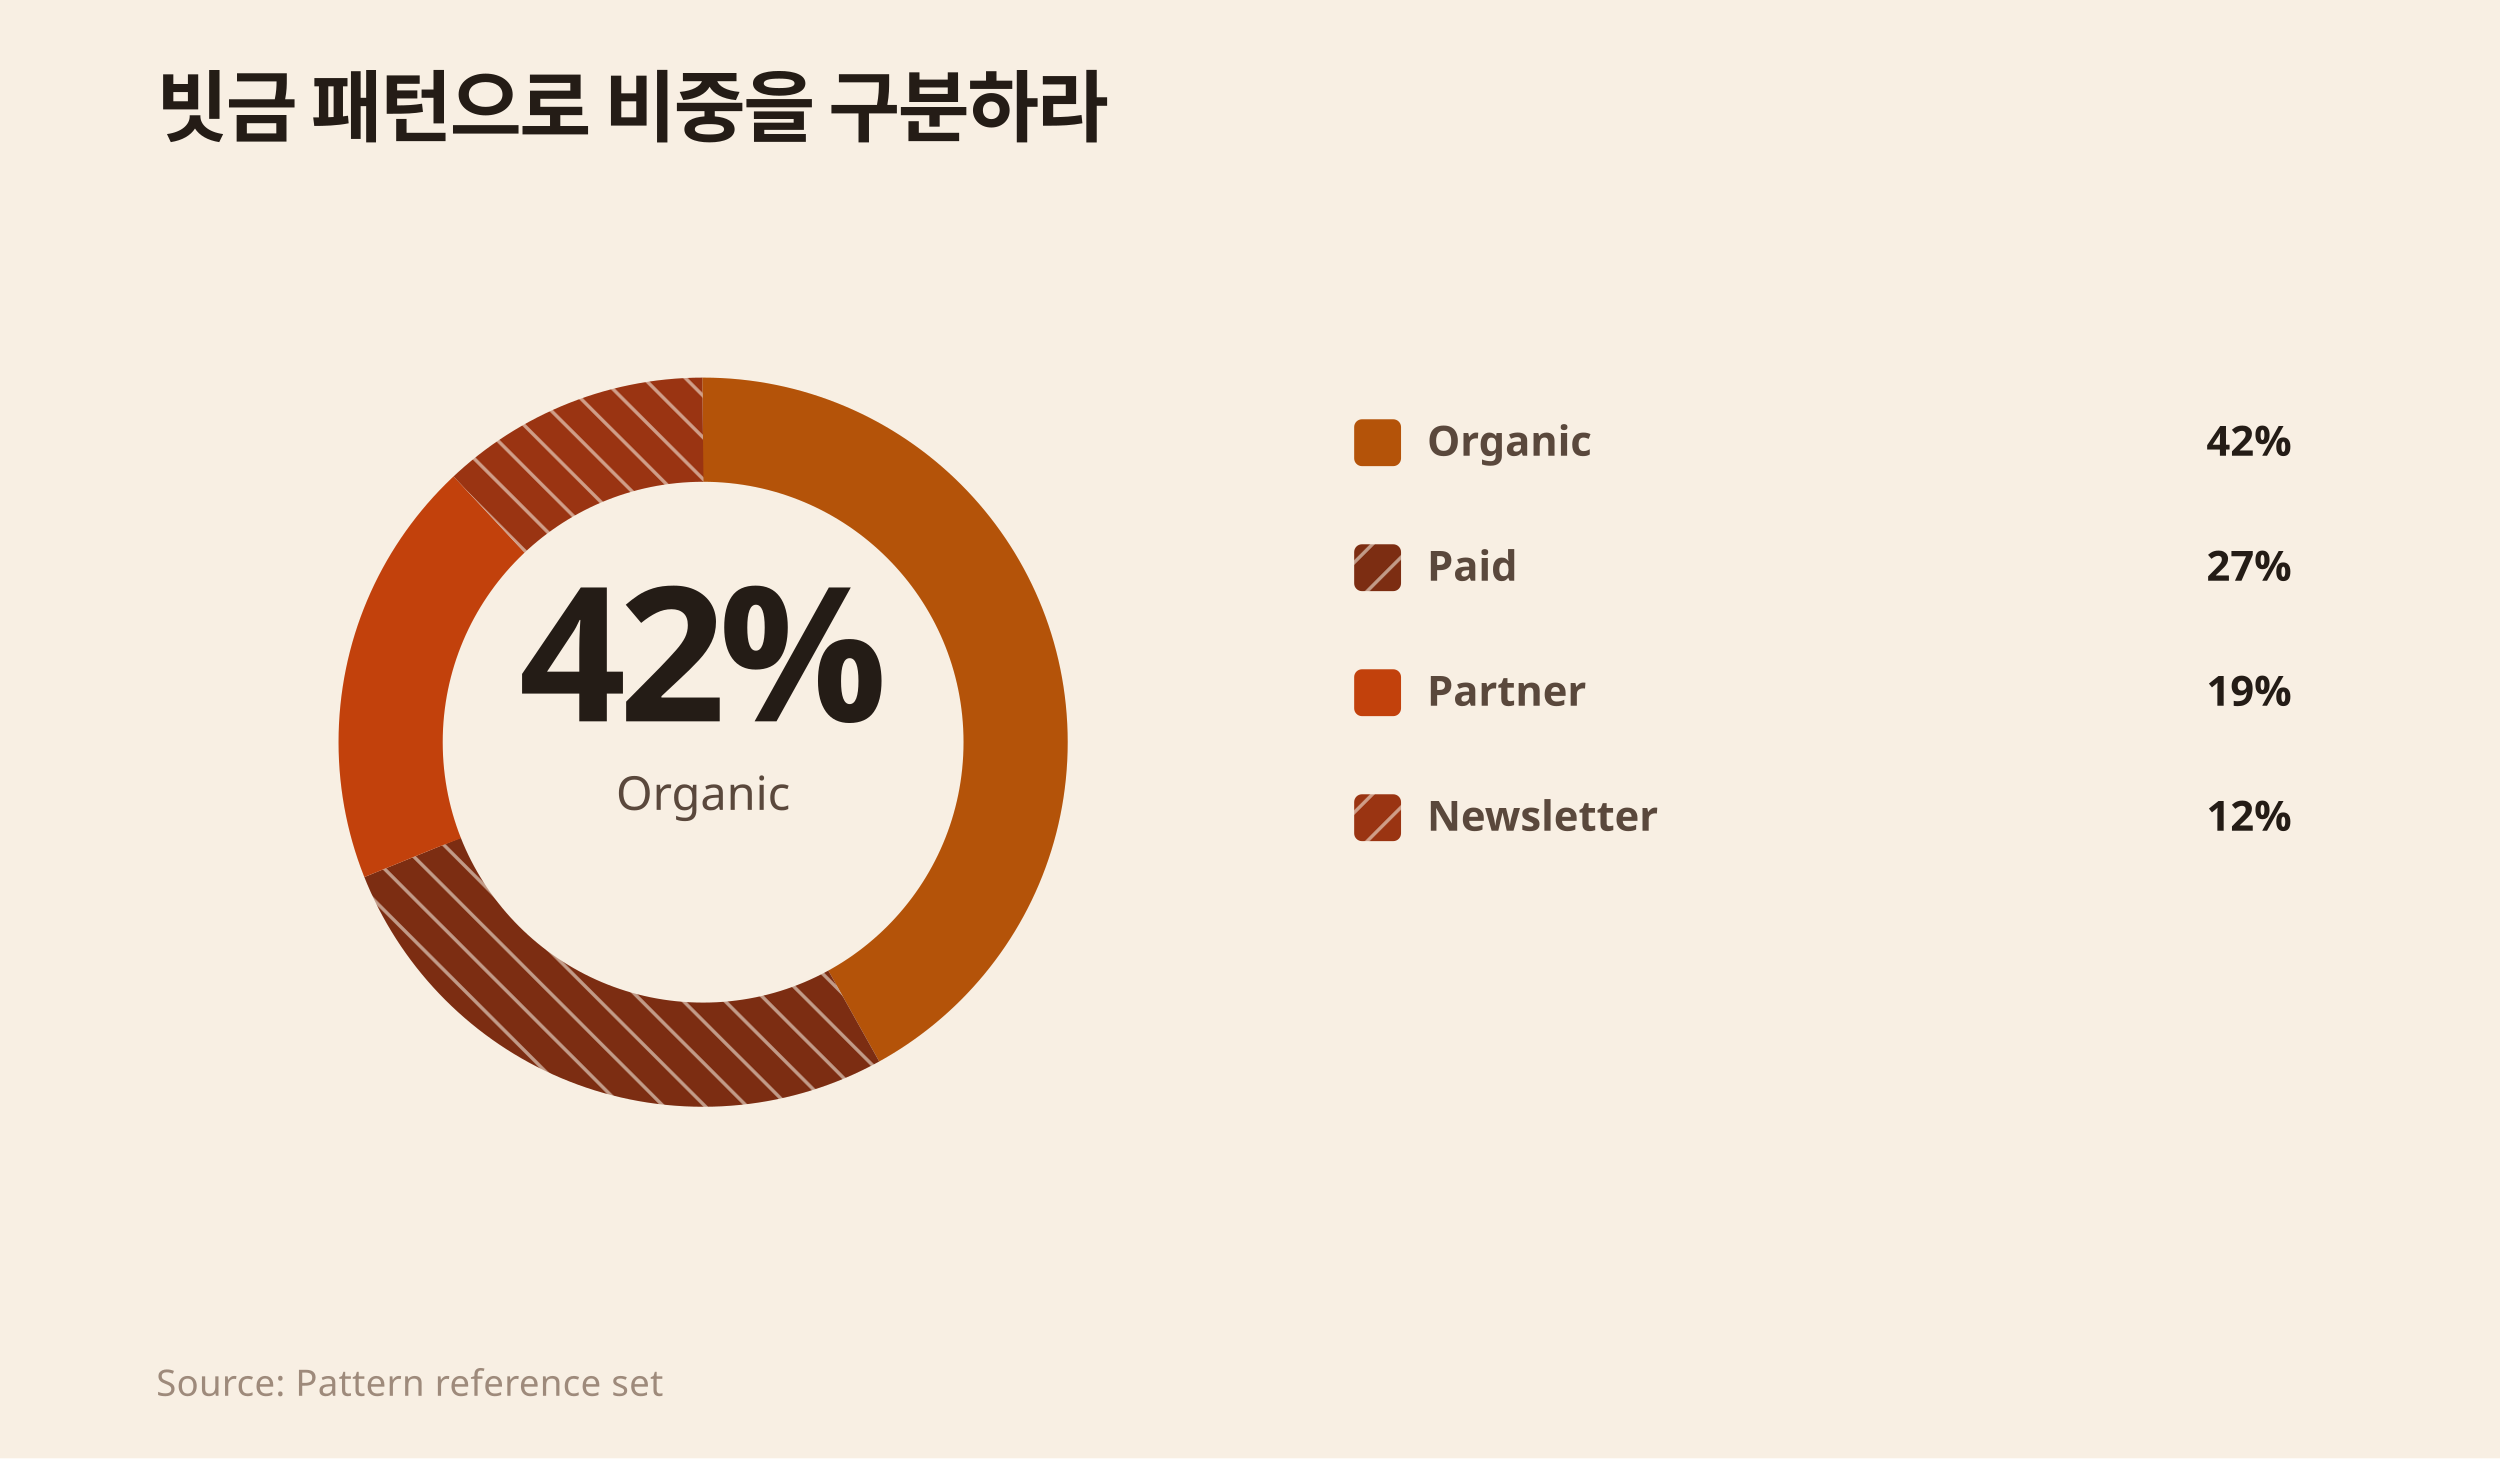
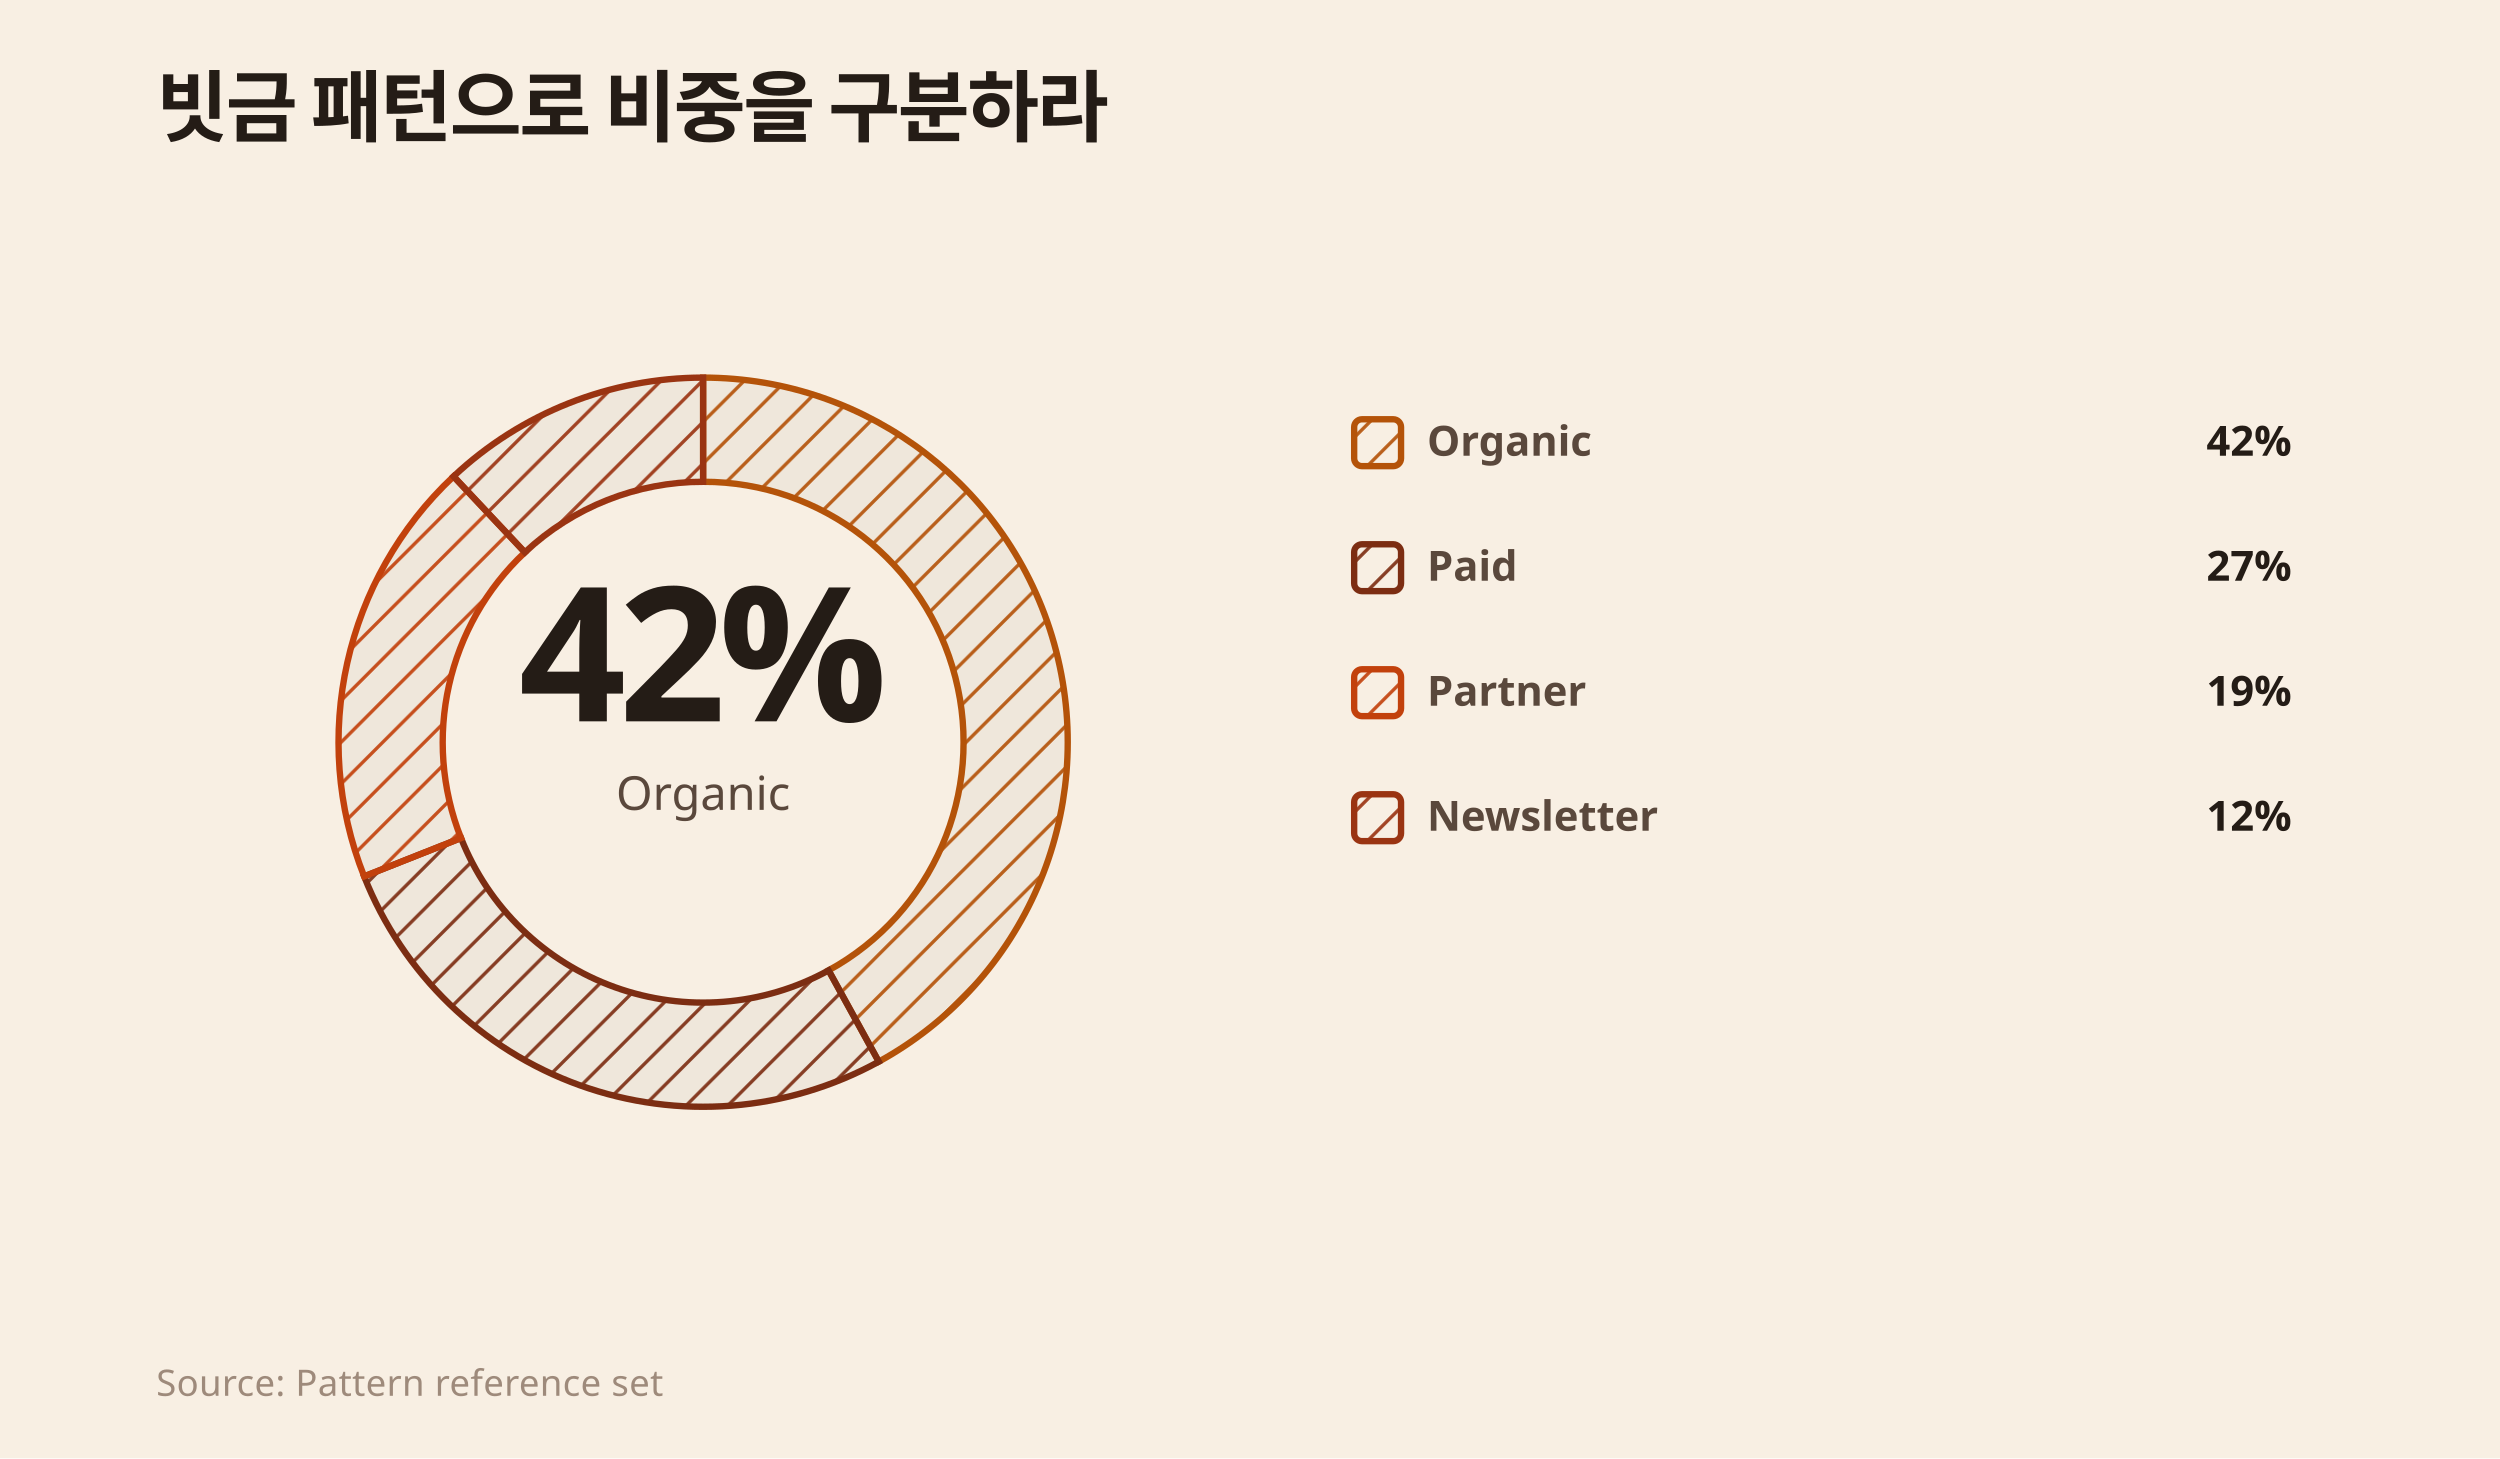
<svg xmlns="http://www.w3.org/2000/svg" width="960" height="560" viewBox="0 0 960 560" fill="none">
  <style>.cg-root .title{font:700 30px 'Space Grotesk', 'Pretendard', 'Apple SD Gothic Neo', sans-serif; fill:#241c16; letter-spacing:-0.03em;}.cg-root .subtitle{font:500 18px 'IBM Plex Sans KR', 'Pretendard', 'Apple SD Gothic Neo', sans-serif; fill:#5a483c;}.cg-root .label,.cg-root .axis,.cg-root .header,.cg-root .cell{font:650 16px 'IBM Plex Sans KR', 'Pretendard', 'Apple SD Gothic Neo', sans-serif; fill:#5a483c;}.cg-root .value{font:700 16px 'IBM Plex Sans KR', 'Pretendard', 'Apple SD Gothic Neo', sans-serif; fill:#241c16;}.cg-root .header{font-weight:700; fill:#241c16;}.cg-root .tick{font:500 14px 'IBM Plex Sans KR', 'Pretendard', 'Apple SD Gothic Neo', sans-serif; fill:#8a7464;}.cg-root .source{font:500 14px 'IBM Plex Sans KR', 'Pretendard', 'Apple SD Gothic Neo', sans-serif; fill:#8a7464; letter-spacing:0.01em;}.cg-root .stat{font:800 72px 'Space Grotesk', 'Pretendard', 'Apple SD Gothic Neo', sans-serif; fill:#241c16; letter-spacing:-0.04em;}</style>
  <rect x="0" y="0" width="960" height="560" fill="#f8efe3" />
  <g class="cg-root">
    <text x="60" y="52" class="title" fill="#241c16" style="fill:#241c16 !important;">빗금 패턴으로 비중을 구분하라</text>
-     <circle cx="270" cy="285" r="120" stroke="#efe7db" stroke-width="40" fill="none" />
-     <circle cx="270" cy="285" r="120" stroke="#b45309" stroke-width="40" fill="none" stroke-dasharray="316.67 437.31" stroke-dashoffset="-0.00" transform="rotate(-90 270 285)" />
-     <circle cx="270" cy="285" r="120" stroke="url(#cg-pattern-donut-1)" stroke-width="40" fill="none" stroke-dasharray="203.58 550.41" stroke-dashoffset="-316.67" transform="rotate(-90 270 285)" />
-     <circle cx="270" cy="285" r="120" stroke="#c2410c" stroke-width="40" fill="none" stroke-dasharray="143.26 610.73" stroke-dashoffset="-520.25" transform="rotate(-90 270 285)" />
-     <circle cx="270" cy="285" r="120" stroke="url(#cg-pattern-donut-3)" stroke-width="40" fill="none" stroke-dasharray="90.48 663.50" stroke-dashoffset="-663.50" transform="rotate(-90 270 285)" />
+     <circle cx="270" cy="285" r="120.0" stroke="#efe7db" stroke-width="40" fill="none" />
+     <path d="M 270.00 145.00 A 140.00 140.00 0 0 1 337.45 407.68 L 318.18 372.63 A 100.00 100.00 0 0 0 270.00 185.00 Z" fill="url(#cg-pattern-donut-0)" stroke="#b45309" stroke-width="2.45" />
+     <path d="M 337.45 407.68 A 140.00 140.00 0 0 1 139.83 336.54 L 177.02 321.81 A 100.00 100.00 0 0 0 318.18 372.63 Z" fill="url(#cg-pattern-donut-1)" stroke="#7c2d12" stroke-width="2.45" />
+     <path d="M 139.83 336.54 A 140.00 140.00 0 0 1 174.16 182.94 L 201.55 212.10 A 100.00 100.00 0 0 0 177.02 321.81 Z" fill="url(#cg-pattern-donut-2)" stroke="#c2410c" stroke-width="2.45" />
+     <path d="M 174.16 182.94 A 140.00 140.00 0 0 1 270.00 145.00 L 270.00 185.00 A 100.00 100.00 0 0 0 201.55 212.10 Z" fill="url(#cg-pattern-donut-3)" stroke="#9a3412" stroke-width="2.45" />
    <text x="270" y="277" class="stat" text-anchor="middle" font-size="48" fill="#241c16" style="fill:#241c16 !important;">42%</text>
    <text x="270" y="311" class="subtitle" text-anchor="middle" fill="#5a483c" style="fill:#5a483c !important;">Organic</text>
-     <rect x="520" y="161" width="18" height="18" rx="3" fill="#b45309" />
+     <rect x="520" y="161" width="18" height="18" rx="3" fill="url(#cg-pattern-donut-legend-0)" stroke="#b45309" stroke-width="2.45" />
    <text x="548" y="175" class="label" fill="#5a483c" style="fill:#5a483c !important;">Organic</text>
    <text x="880" y="175" class="value" text-anchor="end" fill="#241c16" style="fill:#241c16 !important;">42%</text>
-     <rect x="520" y="209" width="18" height="18" rx="3" fill="url(#cg-pattern-donut-legend-1)" />
+     <rect x="520" y="209" width="18" height="18" rx="3" fill="url(#cg-pattern-donut-legend-1)" stroke="#7c2d12" stroke-width="2.45" />
    <text x="548" y="223" class="label" fill="#5a483c" style="fill:#5a483c !important;">Paid</text>
    <text x="880" y="223" class="value" text-anchor="end" fill="#241c16" style="fill:#241c16 !important;">27%</text>
-     <rect x="520" y="257" width="18" height="18" rx="3" fill="#c2410c" />
+     <rect x="520" y="257" width="18" height="18" rx="3" fill="url(#cg-pattern-donut-legend-2)" stroke="#c2410c" stroke-width="2.45" />
    <text x="548" y="271" class="label" fill="#5a483c" style="fill:#5a483c !important;">Partner</text>
    <text x="880" y="271" class="value" text-anchor="end" fill="#241c16" style="fill:#241c16 !important;">19%</text>
-     <rect x="520" y="305" width="18" height="18" rx="3" fill="url(#cg-pattern-donut-legend-3)" />
+     <rect x="520" y="305" width="18" height="18" rx="3" fill="url(#cg-pattern-donut-legend-3)" stroke="#9a3412" stroke-width="2.45" />
    <text x="548" y="319" class="label" fill="#5a483c" style="fill:#5a483c !important;">Newsletter</text>
    <text x="880" y="319" class="value" text-anchor="end" fill="#241c16" style="fill:#241c16 !important;">12%</text>
    <defs>
+       <pattern id="cg-pattern-donut-0" patternUnits="userSpaceOnUse" width="16.00" height="16.00">
+         <path d="M -8.00 8.00 L 8.00 -8.00 M 0 16.00 L 16.00 0 M 8.00 24.00 L 24.00 8.00" stroke="#b45309" stroke-width="1.3" stroke-opacity="0.9" />
+       </pattern>
      <pattern id="cg-pattern-donut-1" patternUnits="userSpaceOnUse" width="16.00" height="16.00">
-         <rect x="0" y="0" width="16.00" height="16.00" fill="#7c2d12" />
-         <path d="M -8.00 8.00 L 8.00 -8.00 M 0 16.00 L 16.00 0 M 8.00 24.00 L 24.00 8.00" stroke="#f8efe3" stroke-width="1.3" stroke-opacity="0.56" />
+         <path d="M -8.00 8.00 L 8.00 -8.00 M 0 16.00 L 16.00 0 M 8.00 24.00 L 24.00 8.00" stroke="#7c2d12" stroke-width="1.3" stroke-opacity="0.9" />
+       </pattern>
+       <pattern id="cg-pattern-donut-2" patternUnits="userSpaceOnUse" width="16.00" height="16.00">
+         <path d="M -8.00 8.00 L 8.00 -8.00 M 0 16.00 L 16.00 0 M 8.00 24.00 L 24.00 8.00" stroke="#c2410c" stroke-width="1.3" stroke-opacity="0.9" />
      </pattern>
      <pattern id="cg-pattern-donut-3" patternUnits="userSpaceOnUse" width="16.00" height="16.00">
-         <rect x="0" y="0" width="16.00" height="16.00" fill="#9a3412" />
-         <path d="M -8.00 8.00 L 8.00 -8.00 M 0 16.00 L 16.00 0 M 8.00 24.00 L 24.00 8.00" stroke="#f8efe3" stroke-width="1.3" stroke-opacity="0.56" />
+         <path d="M -8.00 8.00 L 8.00 -8.00 M 0 16.00 L 16.00 0 M 8.00 24.00 L 24.00 8.00" stroke="#9a3412" stroke-width="1.3" stroke-opacity="0.9" />
+       </pattern>
+       <pattern id="cg-pattern-donut-legend-0" patternUnits="userSpaceOnUse" width="16.00" height="16.00">
+         <path d="M -8.00 8.00 L 8.00 -8.00 M 0 16.00 L 16.00 0 M 8.00 24.00 L 24.00 8.00" stroke="#b45309" stroke-width="1.3" stroke-opacity="0.9" />
      </pattern>
      <pattern id="cg-pattern-donut-legend-1" patternUnits="userSpaceOnUse" width="16.00" height="16.00">
-         <rect x="0" y="0" width="16.00" height="16.00" fill="#7c2d12" />
-         <path d="M -8.00 8.00 L 8.00 -8.00 M 0 16.00 L 16.00 0 M 8.00 24.00 L 24.00 8.00" stroke="#f8efe3" stroke-width="1.3" stroke-opacity="0.56" />
+         <path d="M -8.00 8.00 L 8.00 -8.00 M 0 16.00 L 16.00 0 M 8.00 24.00 L 24.00 8.00" stroke="#7c2d12" stroke-width="1.3" stroke-opacity="0.9" />
+       </pattern>
+       <pattern id="cg-pattern-donut-legend-2" patternUnits="userSpaceOnUse" width="16.00" height="16.00">
+         <path d="M -8.00 8.00 L 8.00 -8.00 M 0 16.00 L 16.00 0 M 8.00 24.00 L 24.00 8.00" stroke="#c2410c" stroke-width="1.3" stroke-opacity="0.9" />
      </pattern>
      <pattern id="cg-pattern-donut-legend-3" patternUnits="userSpaceOnUse" width="16.00" height="16.00">
-         <rect x="0" y="0" width="16.00" height="16.00" fill="#9a3412" />
-         <path d="M -8.00 8.00 L 8.00 -8.00 M 0 16.00 L 16.00 0 M 8.00 24.00 L 24.00 8.00" stroke="#f8efe3" stroke-width="1.3" stroke-opacity="0.56" />
+         <path d="M -8.00 8.00 L 8.00 -8.00 M 0 16.00 L 16.00 0 M 8.00 24.00 L 24.00 8.00" stroke="#9a3412" stroke-width="1.3" stroke-opacity="0.9" />
      </pattern>
    </defs>
    <text x="60" y="536" class="source" opacity="0.82" fill="#8a7464" style="fill:#8a7464 !important;">Source: Pattern reference set</text>
  </g>
</svg>
